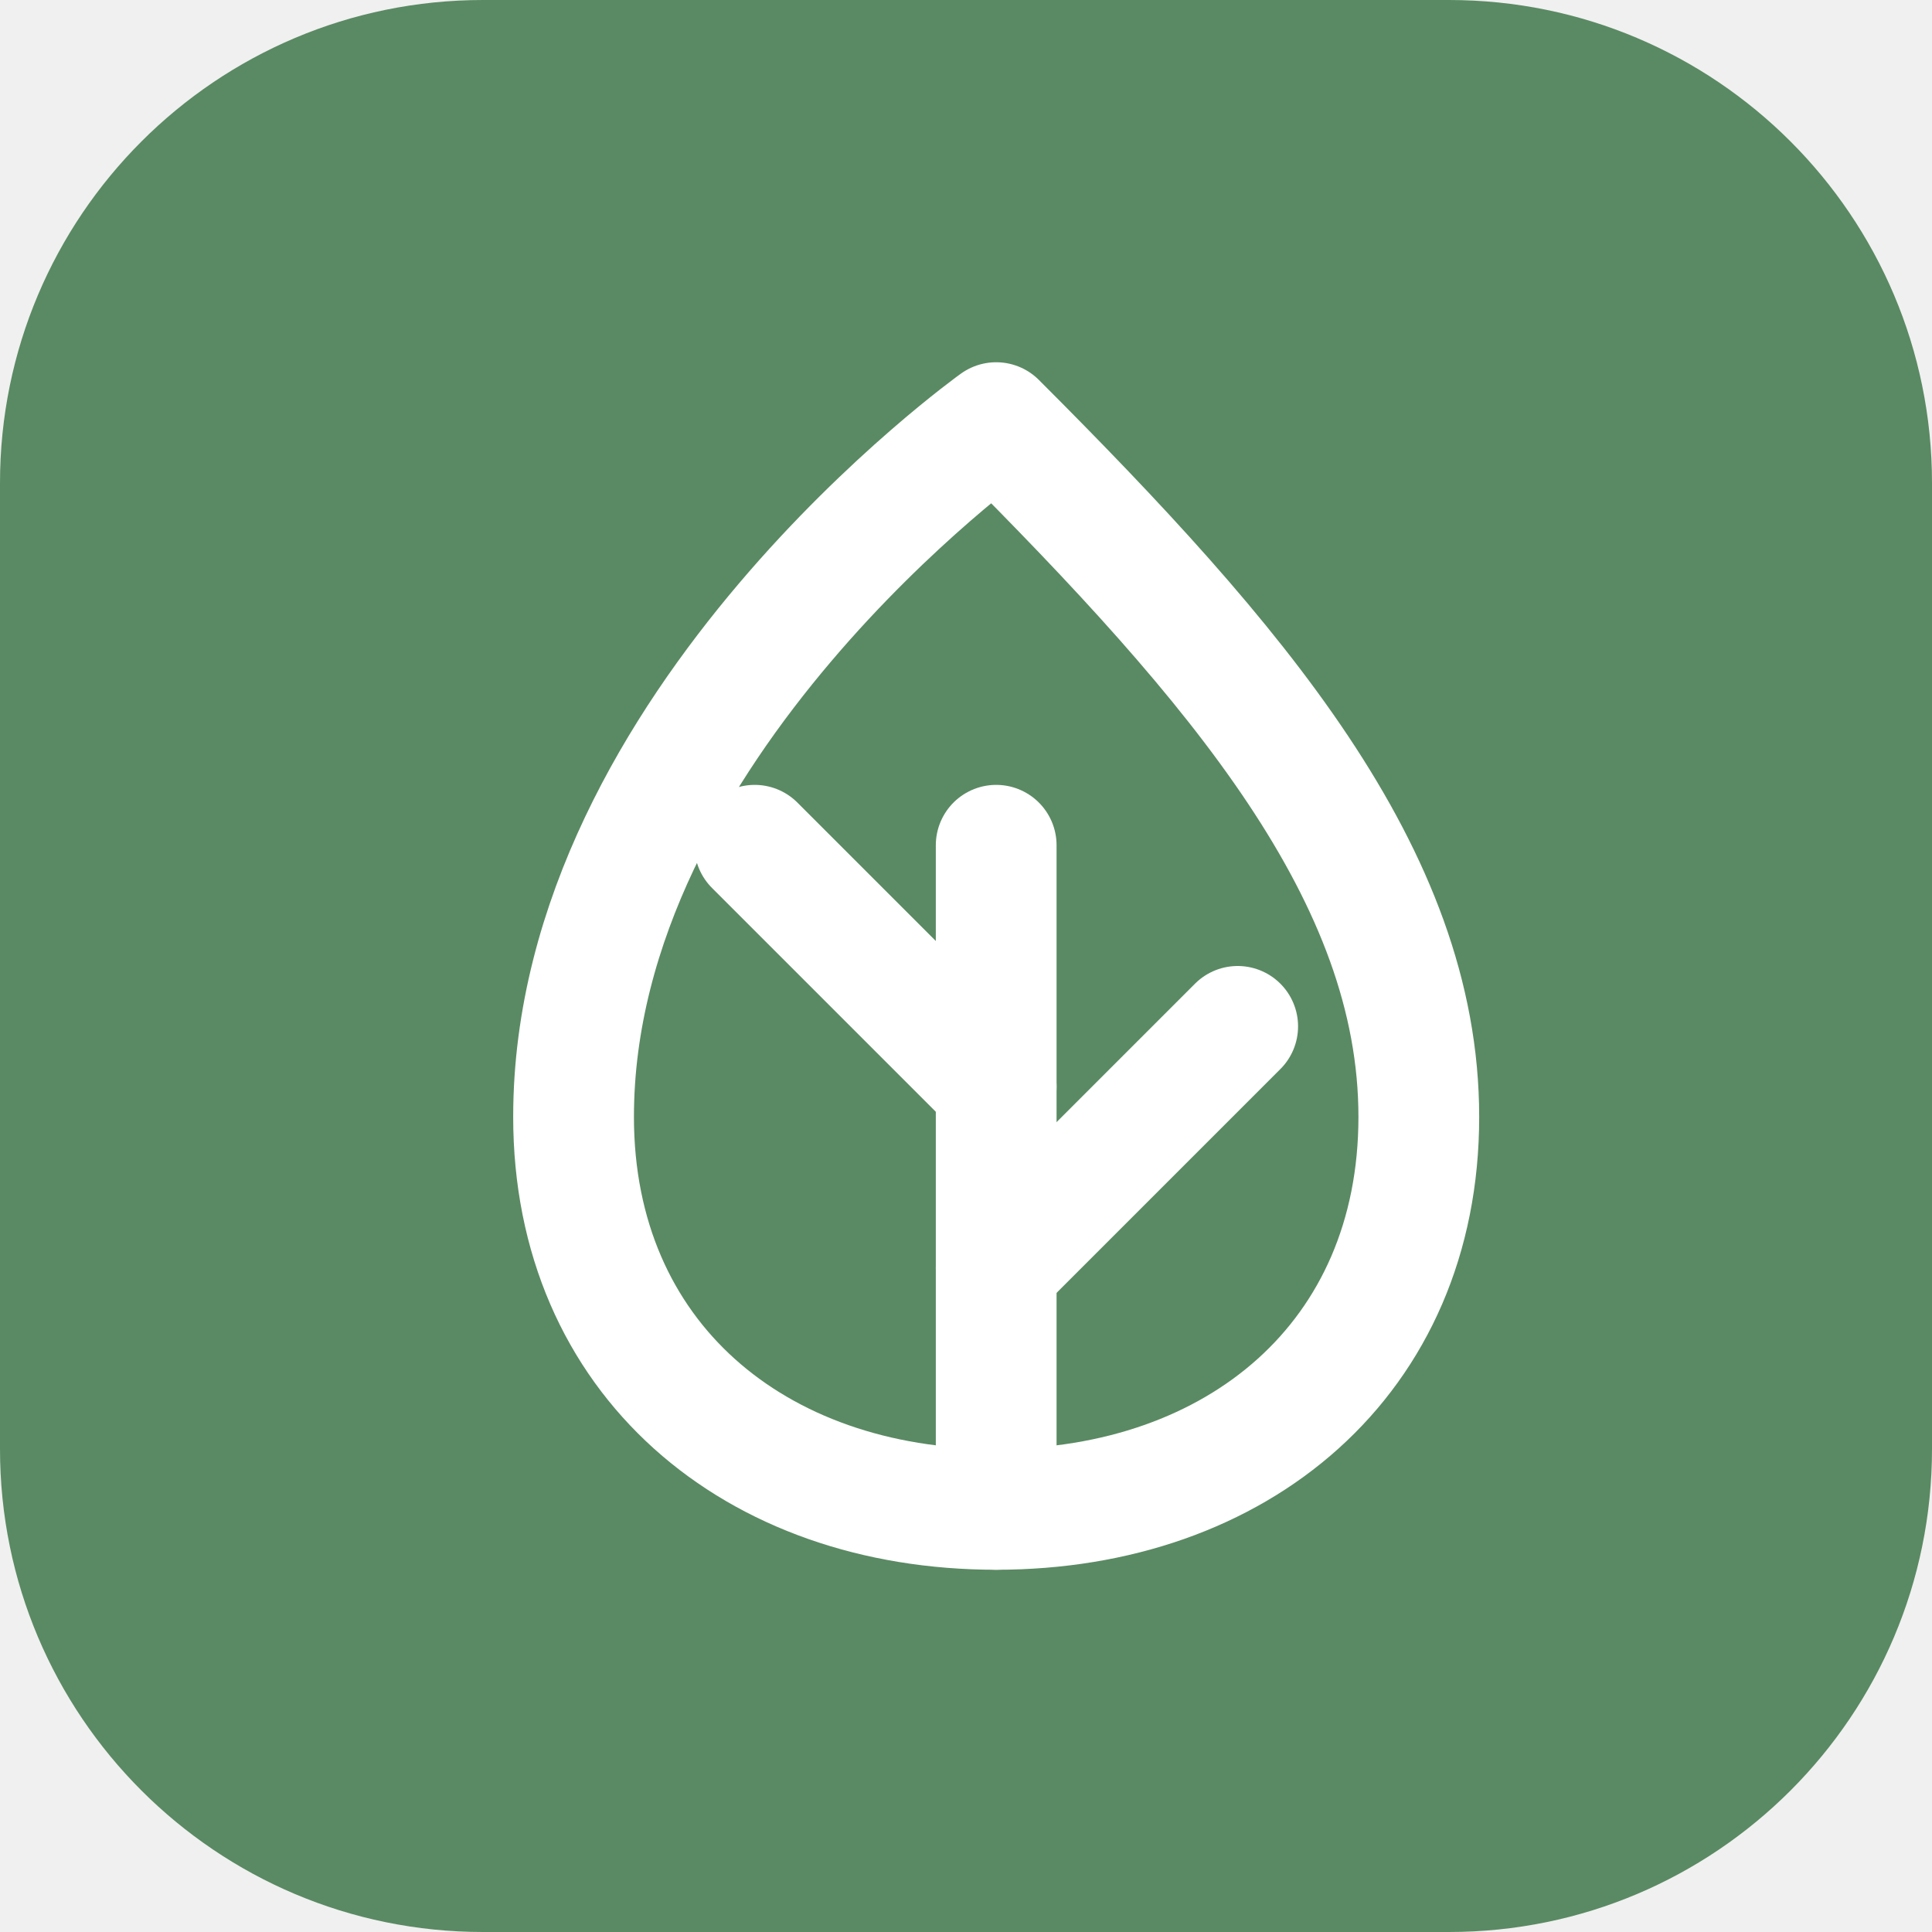
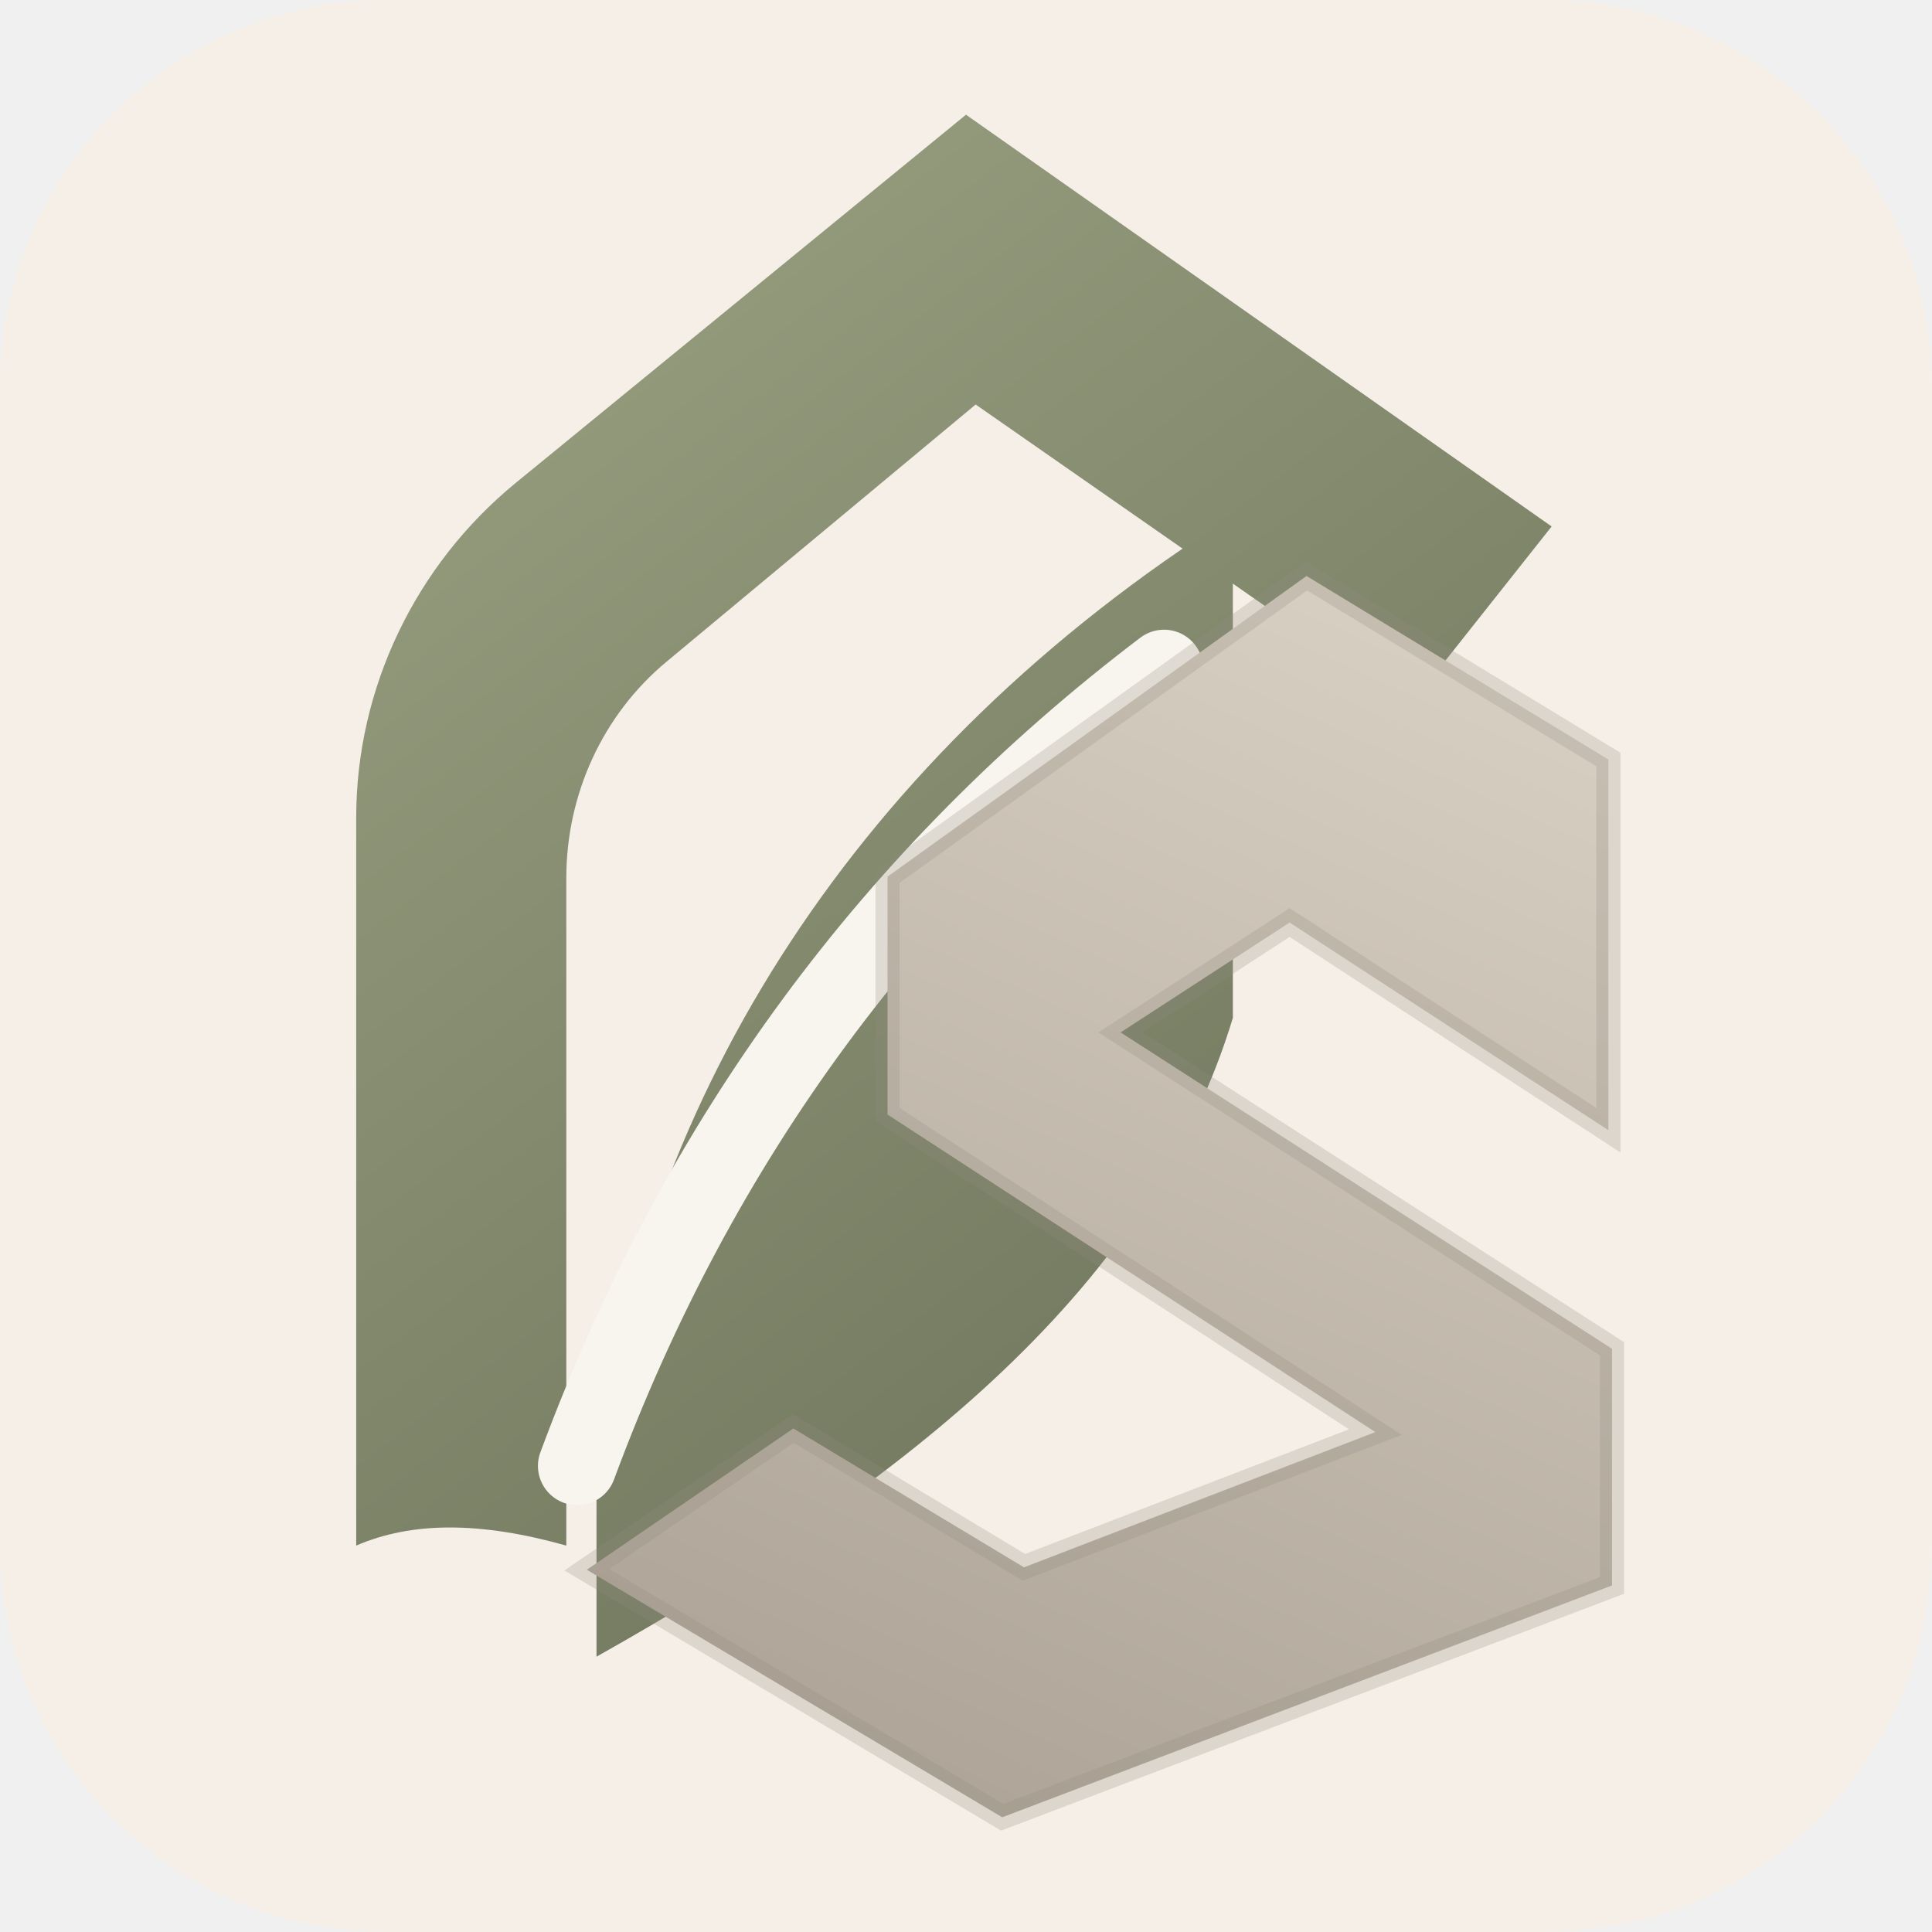
- <svg xmlns="http://www.w3.org/2000/svg" width="32" height="32" viewBox="0 0 64 64" fill="none">
-   <rect width="64" height="64" rx="16" fill="#5A8A63" />
-   <path d="M33 14C33 14 19 24 19 37C19 45 25 50 33 50C41 50 47 45 47 37C47 29 41 22 33 14Z" stroke="white" stroke-width="4" stroke-linecap="round" stroke-linejoin="round" fill="none" />
-   <path d="M33 50V28" stroke="white" stroke-width="4" stroke-linecap="round" stroke-linejoin="round" />
-   <path d="M33 36L25 28" stroke="white" stroke-width="4" stroke-linecap="round" stroke-linejoin="round" />
-   <path d="M33 42L41 34" stroke="white" stroke-width="4" stroke-linecap="round" stroke-linejoin="round" />
+ <svg xmlns="http://www.w3.org/2000/svg" width="64" height="64" viewBox="0 0 160 160" fill="none">
+   <defs>
+     <linearGradient id="green" x1="22" y1="24" x2="101" y2="127" gradientUnits="userSpaceOnUse">
+       <stop stop-color="#9AA081" />
+       <stop offset="1" stop-color="#6F765C" />
+     </linearGradient>
+     <linearGradient id="stone" x1="104" y1="42" x2="60" y2="139" gradientUnits="userSpaceOnUse">
+       <stop stop-color="#D9D0C4" />
+       <stop offset="1" stop-color="#AFA599" />
+     </linearGradient>
+   </defs>
+   <rect width="160" height="160" rx="32" fill="#F5EFE7" />
+   <path d="M29.5 128V67.7C29.5 57 34.4 46.8 42.7 40L80 9.5L128.5 43.6L116.7 58.5L80.8 33.5L55.2 54.8C49.9 59.2 46.9 65.8 46.9 72.7V128C39.8 126 34.1 126 29.5 128Z" fill="url(#green)" />
+   <path d="M49.4 121.3C53.2 90.9 70.9 62.4 102.1 42.7V84.3C95.4 106.4 75.7 122.4 49.4 137.2V121.3Z" fill="url(#green)" />
+   <path d="M47.8 121.4C57.8 94.4 74 72.4 96.4 55.4" stroke="#F8F5EF" stroke-width="6.5" stroke-linecap="round" />
+   <path d="M108.2 47.7L133.2 62.9V93.6L106.8 76.4L92.8 85.5L133.5 111.7V131.3L83 150.5L48.6 130L65.7 118.3L84.8 129.8L113.9 118.6L73.5 92.3V72.6L108.2 47.7Z" fill="url(#stone)" stroke="#948C82" stroke-opacity="0.25" stroke-width="2" />
</svg>
